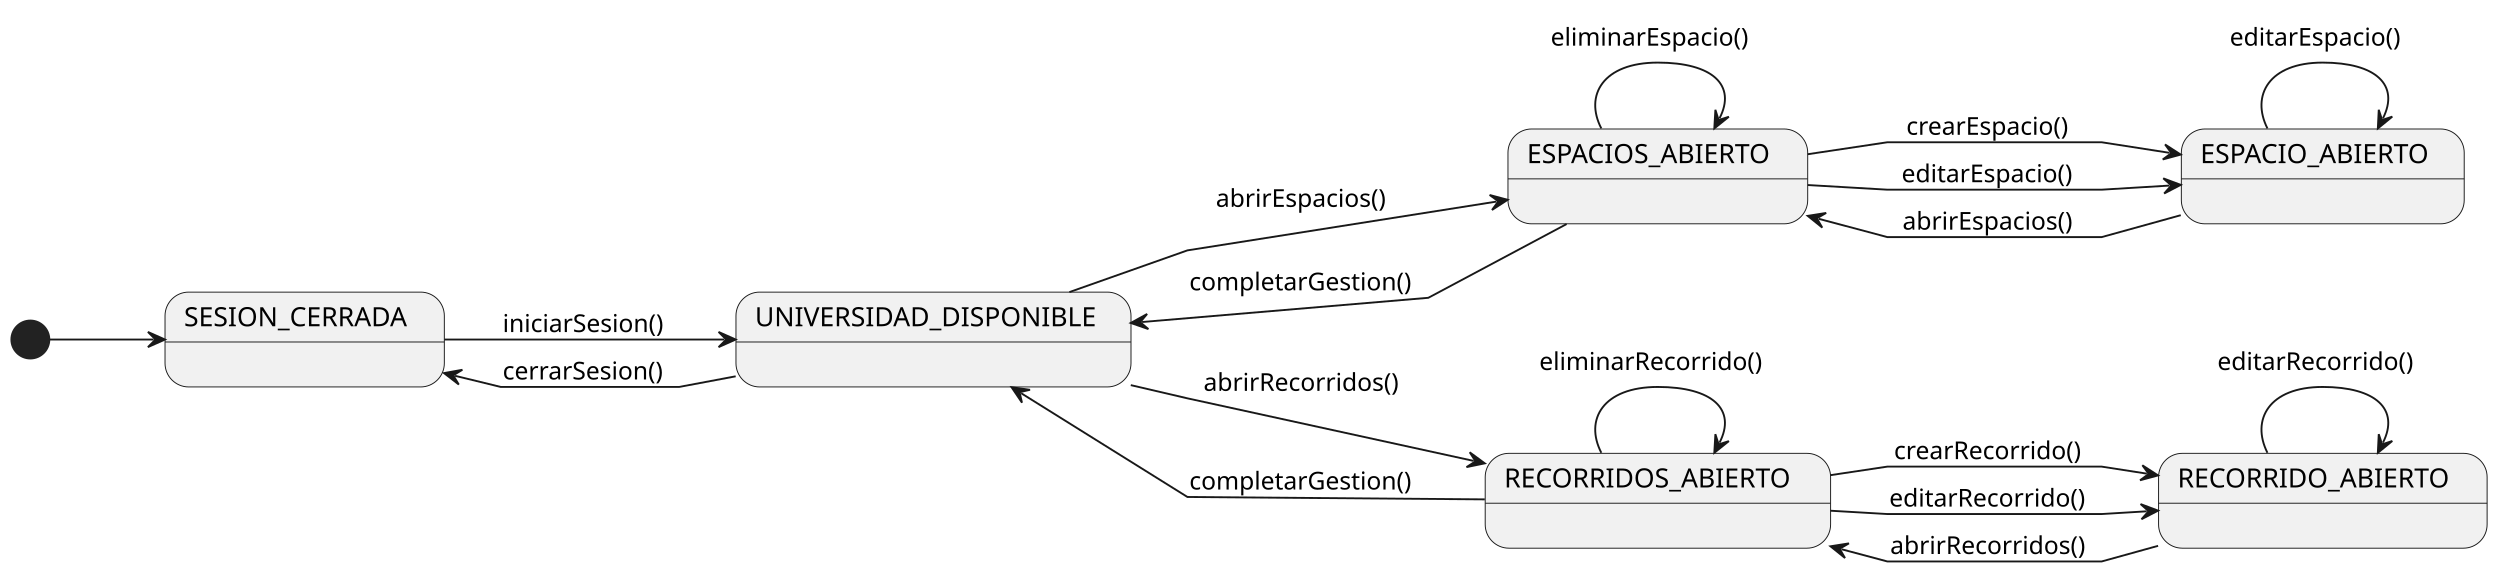
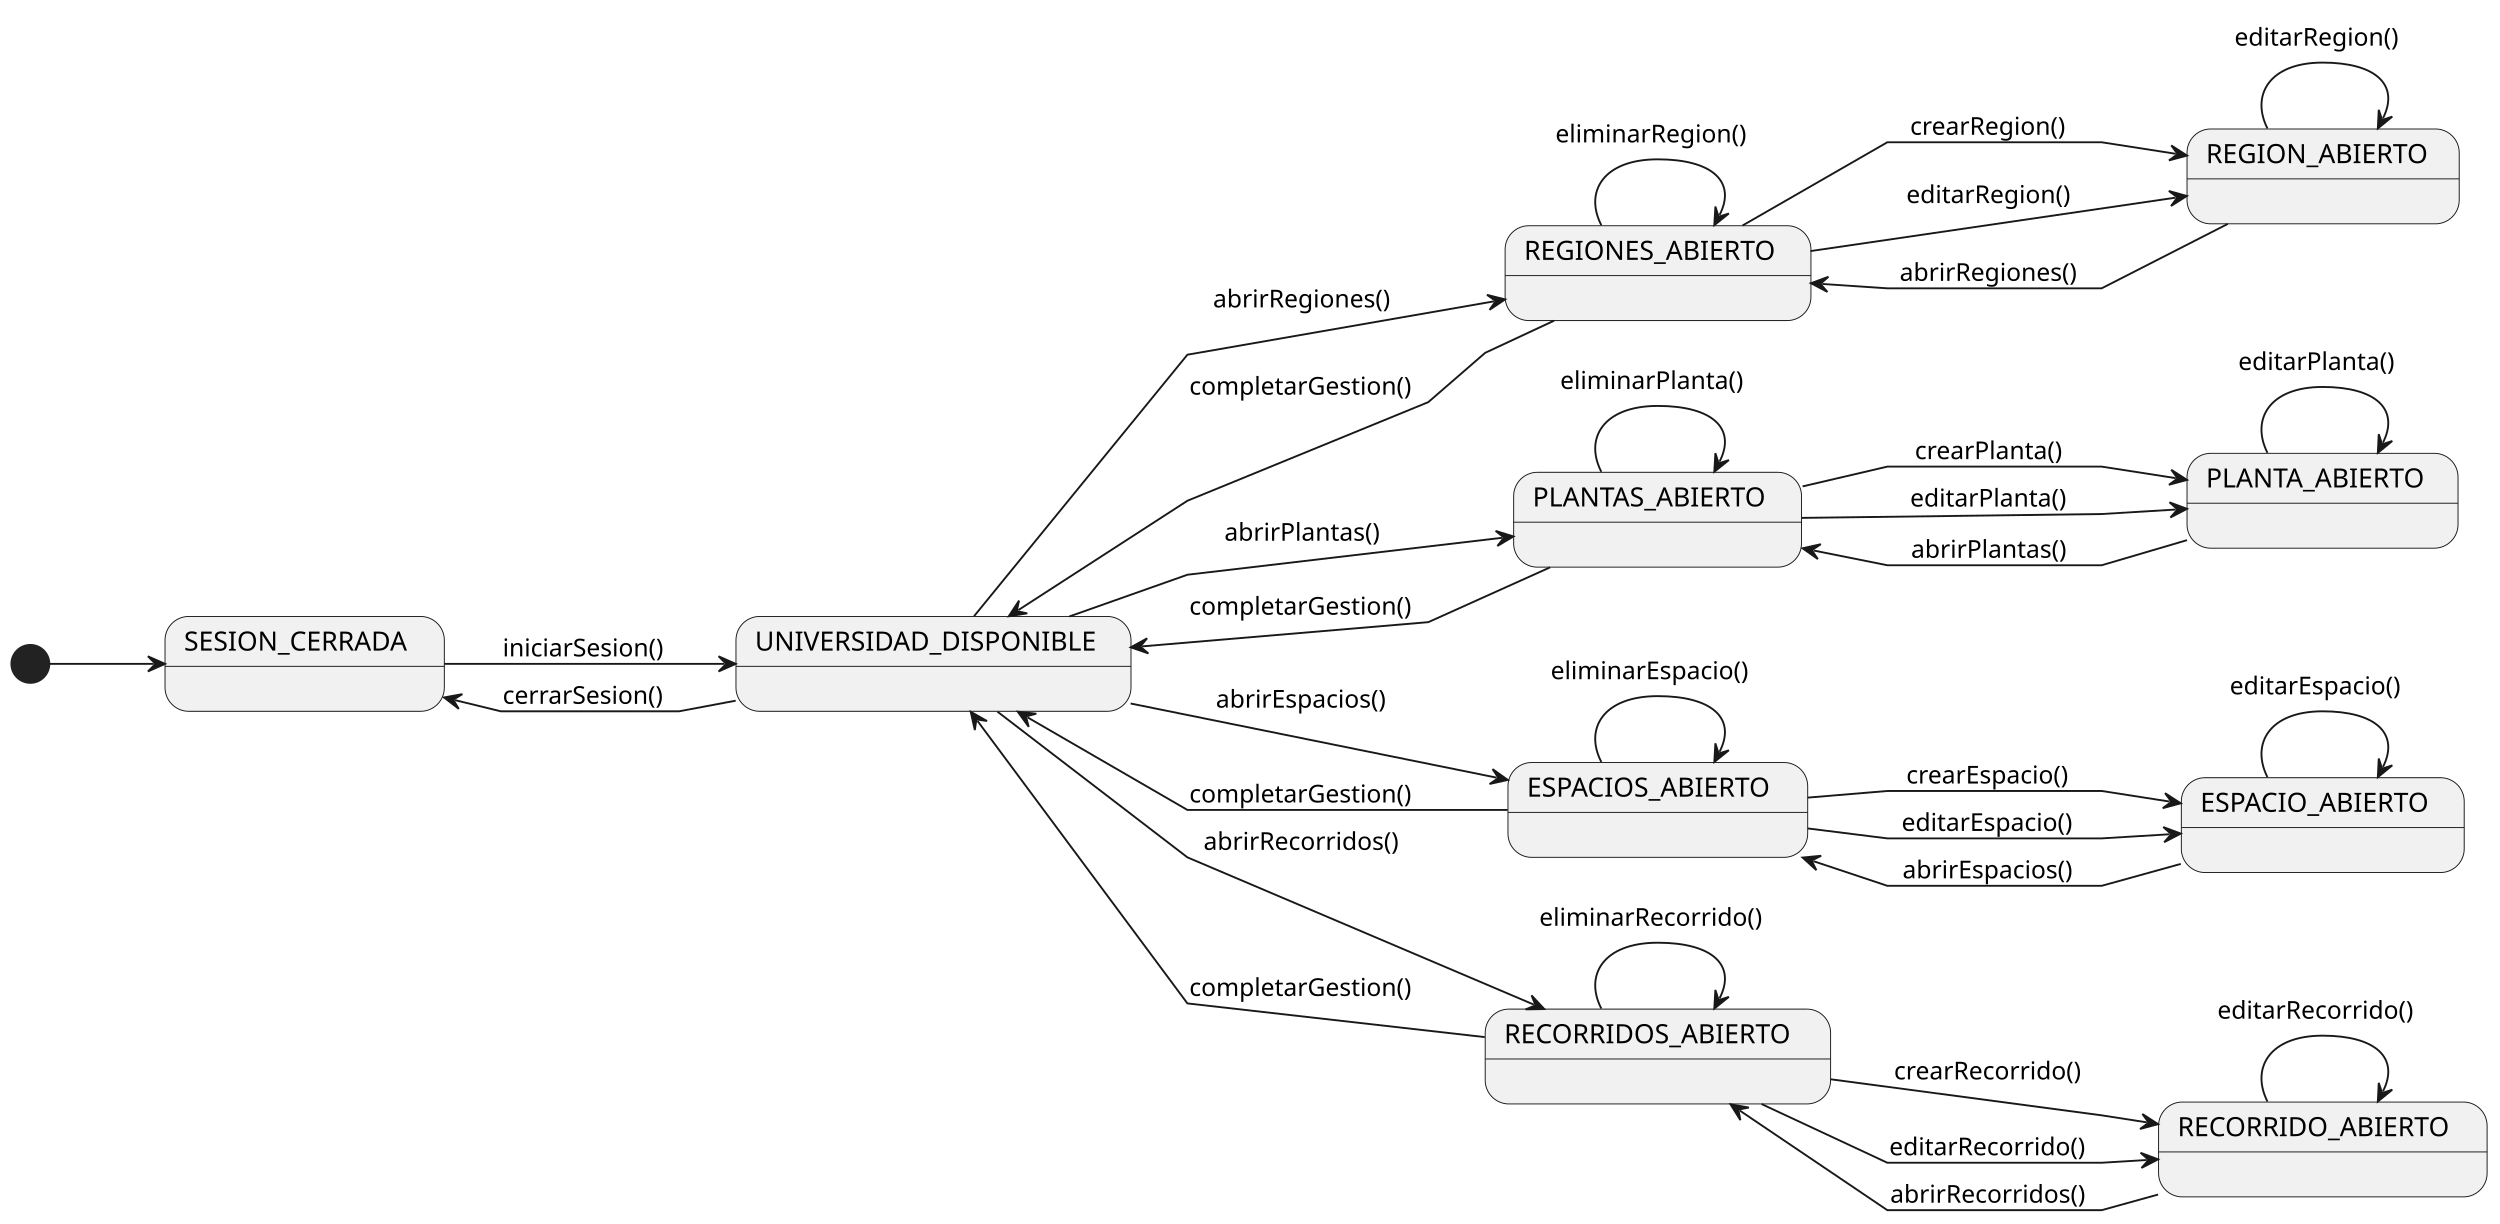
- <svg xmlns="http://www.w3.org/2000/svg" contentStyleType="text/css" data-diagram-type="STATE" height="303px" preserveAspectRatio="none" style="width:1318px;height:303px;background:#FFFFFF;" version="1.1" viewBox="0 0 1318 303" width="1318px" zoomAndPan="magnify">
+ <svg xmlns="http://www.w3.org/2000/svg" contentStyleType="text/css" data-diagram-type="STATE" height="645px" preserveAspectRatio="none" style="width:1318px;height:645px;background:#FFFFFF;" version="1.1" viewBox="0 0 1318 645" width="1318px" zoomAndPan="magnify">
  <defs />
  <g>
    <g id="NoAuth">
-       <rect fill="#F1F1F1" height="50" rx="12.5" ry="12.5" style="stroke:#181818;stroke-width:0.5;" width="147.251" x="87" y="154" />
-       <line style="stroke:#181818;stroke-width:0.5;" x1="87" x2="234.251" y1="180.297" y2="180.297" />
-       <text fill="#000000" font-family="sans-serif" font-size="14" lengthAdjust="spacing" textLength="127.251" x="97" y="171.995">SESION_CERRADA</text>
-     </g>
-     <g id="Menu">
-       <rect fill="#F1F1F1" height="50" rx="12.5" ry="12.5" style="stroke:#181818;stroke-width:0.5;" width="208.262" x="388" y="154" />
-       <line style="stroke:#181818;stroke-width:0.5;" x1="388" x2="596.262" y1="180.297" y2="180.297" />
-       <text fill="#000000" font-family="sans-serif" font-size="14" lengthAdjust="spacing" textLength="188.262" x="398" y="171.995">UNIVERSIDAD_DISPONIBLE</text>
+       <rect fill="#F1F1F1" height="50" rx="12.5" ry="12.5" style="stroke:#181818;stroke-width:0.5;" width="147.251" x="87" y="325" />
+       <line style="stroke:#181818;stroke-width:0.5;" x1="87" x2="234.251" y1="351.297" y2="351.297" />
+       <text fill="#000000" font-family="sans-serif" font-size="14" lengthAdjust="spacing" textLength="127.251" x="97" y="342.995">SESION_CERRADA</text>
+     </g>
+     <g id="UnivDisponible">
+       <rect fill="#F1F1F1" height="50" rx="12.5" ry="12.5" style="stroke:#181818;stroke-width:0.5;" width="208.262" x="388" y="325" />
+       <line style="stroke:#181818;stroke-width:0.5;" x1="388" x2="596.262" y1="351.297" y2="351.297" />
+       <text fill="#000000" font-family="sans-serif" font-size="14" lengthAdjust="spacing" textLength="188.262" x="398" y="342.995">UNIVERSIDAD_DISPONIBLE</text>
+     </g>
+     <g id="ListRegiones">
+       <rect fill="#F1F1F1" height="50" rx="12.5" ry="12.5" style="stroke:#181818;stroke-width:0.5;" width="161.231" x="793.5" y="119" />
+       <line style="stroke:#181818;stroke-width:0.5;" x1="793.5" x2="954.731" y1="145.297" y2="145.297" />
+       <text fill="#000000" font-family="sans-serif" font-size="14" lengthAdjust="spacing" textLength="141.231" x="803.5" y="136.995">REGIONES_ABIERTO</text>
+     </g>
+     <g id="EditRegion">
+       <rect fill="#F1F1F1" height="50" rx="12.5" ry="12.5" style="stroke:#181818;stroke-width:0.5;" width="143.498" x="1153" y="68" />
+       <line style="stroke:#181818;stroke-width:0.5;" x1="1153" x2="1296.498" y1="94.297" y2="94.297" />
+       <text fill="#000000" font-family="sans-serif" font-size="14" lengthAdjust="spacing" textLength="123.498" x="1163" y="85.995">REGION_ABIERTO</text>
+     </g>
+     <g id="ListPlantas">
+       <rect fill="#F1F1F1" height="50" rx="12.5" ry="12.5" style="stroke:#181818;stroke-width:0.5;" width="151.763" x="798" y="249" />
+       <line style="stroke:#181818;stroke-width:0.5;" x1="798" x2="949.763" y1="275.297" y2="275.297" />
+       <text fill="#000000" font-family="sans-serif" font-size="14" lengthAdjust="spacing" textLength="131.763" x="808" y="266.995">PLANTAS_ABIERTO</text>
+     </g>
+     <g id="EditPlanta">
+       <rect fill="#F1F1F1" height="50" rx="12.5" ry="12.5" style="stroke:#181818;stroke-width:0.5;" width="142.876" x="1153" y="239" />
+       <line style="stroke:#181818;stroke-width:0.5;" x1="1153" x2="1295.876" y1="265.297" y2="265.297" />
+       <text fill="#000000" font-family="sans-serif" font-size="14" lengthAdjust="spacing" textLength="122.876" x="1163" y="256.995">PLANTA_ABIERTO</text>
    </g>
    <g id="ListEspacios">
-       <rect fill="#F1F1F1" height="50" rx="12.5" ry="12.5" style="stroke:#181818;stroke-width:0.5;" width="158.018" x="795" y="68" />
-       <line style="stroke:#181818;stroke-width:0.5;" x1="795" x2="953.018" y1="94.297" y2="94.297" />
-       <text fill="#000000" font-family="sans-serif" font-size="14" lengthAdjust="spacing" textLength="138.018" x="805" y="85.995">ESPACIOS_ABIERTO</text>
+       <rect fill="#F1F1F1" height="50" rx="12.5" ry="12.5" style="stroke:#181818;stroke-width:0.5;" width="158.018" x="795" y="402" />
+       <line style="stroke:#181818;stroke-width:0.5;" x1="795" x2="953.018" y1="428.297" y2="428.297" />
+       <text fill="#000000" font-family="sans-serif" font-size="14" lengthAdjust="spacing" textLength="138.018" x="805" y="419.995">ESPACIOS_ABIERTO</text>
    </g>
    <g id="EditEspacio">
-       <rect fill="#F1F1F1" height="50" rx="12.5" ry="12.5" style="stroke:#181818;stroke-width:0.5;" width="149.131" x="1150" y="68" />
-       <line style="stroke:#181818;stroke-width:0.5;" x1="1150" x2="1299.131" y1="94.297" y2="94.297" />
-       <text fill="#000000" font-family="sans-serif" font-size="14" lengthAdjust="spacing" textLength="129.131" x="1160" y="85.995">ESPACIO_ABIERTO</text>
+       <rect fill="#F1F1F1" height="50" rx="12.5" ry="12.5" style="stroke:#181818;stroke-width:0.5;" width="149.131" x="1150" y="410" />
+       <line style="stroke:#181818;stroke-width:0.5;" x1="1150" x2="1299.131" y1="436.297" y2="436.297" />
+       <text fill="#000000" font-family="sans-serif" font-size="14" lengthAdjust="spacing" textLength="129.131" x="1160" y="427.995">ESPACIO_ABIERTO</text>
    </g>
    <g id="ListRecorridos">
-       <rect fill="#F1F1F1" height="50" rx="12.5" ry="12.5" style="stroke:#181818;stroke-width:0.5;" width="182.094" x="783" y="239" />
-       <line style="stroke:#181818;stroke-width:0.5;" x1="783" x2="965.094" y1="265.297" y2="265.297" />
-       <text fill="#000000" font-family="sans-serif" font-size="14" lengthAdjust="spacing" textLength="162.094" x="793" y="256.995">RECORRIDOS_ABIERTO</text>
+       <rect fill="#F1F1F1" height="50" rx="12.5" ry="12.5" style="stroke:#181818;stroke-width:0.5;" width="182.094" x="783" y="532" />
+       <line style="stroke:#181818;stroke-width:0.5;" x1="783" x2="965.094" y1="558.297" y2="558.297" />
+       <text fill="#000000" font-family="sans-serif" font-size="14" lengthAdjust="spacing" textLength="162.094" x="793" y="549.995">RECORRIDOS_ABIERTO</text>
    </g>
    <g id="EditRecorrido">
-       <rect fill="#F1F1F1" height="50" rx="12.5" ry="12.5" style="stroke:#181818;stroke-width:0.5;" width="173.207" x="1138" y="239" />
-       <line style="stroke:#181818;stroke-width:0.5;" x1="1138" x2="1311.207" y1="265.297" y2="265.297" />
-       <text fill="#000000" font-family="sans-serif" font-size="14" lengthAdjust="spacing" textLength="153.207" x="1148" y="256.995">RECORRIDO_ABIERTO</text>
-     </g>
-     <ellipse cx="16" cy="179" fill="#222222" rx="10" ry="10" style="stroke:#222222;stroke-width:1;" />
-     <g class="link" data-entity-1=".start." data-entity-2="NoAuth" data-source-line="12" data-uid="lnk3" id="link_.start._NoAuth">
-       <path d="M26.35,179 C39.04,179 56.92,179 80.98,179" fill="none" id="*start*-to-NoAuth" style="stroke:#181818;stroke-width:1;" />
-       <polygon fill="#181818" points="86.98,179,77.98,175,81.98,179,77.98,183,86.98,179" style="stroke:#181818;stroke-width:1;" />
-     </g>
-     <g class="link" data-entity-1="NoAuth" data-entity-2="Menu" data-source-line="14" data-uid="lnk4" id="link_NoAuth_Menu">
-       <path d="M234.22,179 C279.32,179 331.98,179 381.84,179" fill="none" id="NoAuth-to-Menu" style="stroke:#181818;stroke-width:1;" />
-       <polygon fill="#181818" points="387.84,179,378.84,175,382.84,179,378.84,183,387.84,179" style="stroke:#181818;stroke-width:1;" />
-       <text fill="#000000" font-family="sans-serif" font-size="13" lengthAdjust="spacing" textLength="92.504" x="265" y="175.067">iniciarSesion()</text>
-     </g>
-     <g class="link" data-entity-1="Menu" data-entity-2="NoAuth" data-source-line="16" data-uid="lnk5" id="link_Menu_NoAuth">
-       <path d="M387.85,198.39 C370.51,201.65 358,204 358,204 C358,204 264,204 264,204 C264,204 256.739,202.233 239.909,198.123" fill="none" id="Menu-to-NoAuth" style="stroke:#181818;stroke-width:1;" />
-       <polygon fill="#181818" points="234.08,196.7,241.874,202.721,238.937,197.886,243.772,194.949,234.08,196.7" style="stroke:#181818;stroke-width:1;" />
-       <text fill="#000000" font-family="sans-serif" font-size="13" lengthAdjust="spacing" textLength="92.117" x="265" y="200.067">cerrarSesion()</text>
-     </g>
-     <g class="link" data-entity-1="Menu" data-entity-2="ListEspacios" data-source-line="17" data-uid="lnk6" id="link_Menu_ListEspacios">
-       <path d="M563.78,153.99 C595.55,142.76 626,132 626,132 C626,132 716.553,117.706 788.923,106.276" fill="none" id="Menu-to-ListEspacios" style="stroke:#181818;stroke-width:1;" />
-       <polygon fill="#181818" points="794.85,105.34,785.336,102.793,789.911,106.12,786.584,110.695,794.85,105.34" style="stroke:#181818;stroke-width:1;" />
-       <text fill="#000000" font-family="sans-serif" font-size="13" lengthAdjust="spacing" textLength="97.354" x="641" y="109.067">abrirEspacios()</text>
-     </g>
-     <g class="link" data-entity-1="ListEspacios" data-entity-2="Menu" data-source-line="36" data-uid="lnk18" id="link_ListEspacios_Menu">
-       <path d="M825.92,118.11 C792.3,136.04 753,157 753,157 C753,157 674.699,163.624 602.109,169.764" fill="none" id="ListEspacios-to-Menu" style="stroke:#181818;stroke-width:1;" />
-       <polygon fill="#181818" points="596.13,170.27,605.435,173.497,601.112,169.849,604.761,165.526,596.13,170.27" style="stroke:#181818;stroke-width:1;" />
-       <text fill="#000000" font-family="sans-serif" font-size="13" lengthAdjust="spacing" textLength="125.925" x="627" y="153.067">completarGestion()</text>
-     </g>
-     <g class="link" data-entity-1="Menu" data-entity-2="ListRecorridos" data-source-line="18" data-uid="lnk7" id="link_Menu_ListRecorridos">
-       <path d="M596.15,203.04 C613.49,207.09 626,210 626,210 C626,210 706.359,227.568 776.918,242.998" fill="none" id="Menu-to-ListRecorridos" style="stroke:#181818;stroke-width:1;" />
-       <polygon fill="#181818" points="782.78,244.28,774.842,238.45,777.895,243.212,773.133,246.265,782.78,244.28" style="stroke:#181818;stroke-width:1;" />
-       <text fill="#000000" font-family="sans-serif" font-size="13" lengthAdjust="spacing" textLength="110.075" x="634.5" y="206.067">abrirRecorridos()</text>
-     </g>
-     <g class="link" data-entity-1="ListRecorridos" data-entity-2="Menu" data-source-line="37" data-uid="lnk19" id="link_ListRecorridos_Menu">
-       <path d="M782.78,263.27 C712.22,262.7 626,262 626,262 C626,262 577.5,231.737 538.36,207.307" fill="none" id="ListRecorridos-to-Menu" style="stroke:#181818;stroke-width:1;" />
-       <polygon fill="#181818" points="533.27,204.13,538.787,212.289,537.512,206.778,543.023,205.502,533.27,204.13" style="stroke:#181818;stroke-width:1;" />
-       <text fill="#000000" font-family="sans-serif" font-size="13" lengthAdjust="spacing" textLength="125.925" x="627" y="258.067">completarGestion()</text>
-     </g>
-     <g class="link" data-entity-1="ListEspacios" data-entity-2="EditEspacio" data-source-line="21" data-uid="lnk8" id="link_ListEspacios_EditEspacio">
-       <path d="M953.03,81.3 C975.95,77.86 995,75 995,75 C995,75 1108,75 1108,75 C1108,75 1121.132,77.046 1143.772,80.576" fill="none" id="ListEspacios-to-EditEspacio" style="stroke:#181818;stroke-width:1;" />
-       <polygon fill="#181818" points="1149.7,81.5,1141.424,76.161,1144.76,80.73,1140.191,84.066,1149.7,81.5" style="stroke:#181818;stroke-width:1;" />
-       <text fill="#000000" font-family="sans-serif" font-size="13" lengthAdjust="spacing" textLength="93.863" x="1005" y="71.067">crearEspacio()</text>
-     </g>
-     <g class="link" data-entity-1="ListEspacios" data-entity-2="EditEspacio" data-source-line="22" data-uid="lnk9" id="link_ListEspacios_EditEspacio">
-       <path d="M953.03,97.55 C975.95,98.89 995,100 995,100 C995,100 1108,100 1108,100 C1108,100 1121.071,99.202 1143.711,97.832" fill="none" id="ListEspacios-to-EditEspacio-1" style="stroke:#181818;stroke-width:1;" />
-       <polygon fill="#181818" points="1149.7,97.47,1140.475,94.021,1144.709,97.772,1140.958,102.006,1149.7,97.47" style="stroke:#181818;stroke-width:1;" />
-       <text fill="#000000" font-family="sans-serif" font-size="13" lengthAdjust="spacing" textLength="98.332" x="1002.5" y="96.067">editarEspacio()</text>
-     </g>
-     <g class="link" data-entity-1="EditEspacio" data-entity-2="ListEspacios" data-source-line="26" data-uid="lnk12" id="link_EditEspacio_ListEspacios">
-       <path d="M1149.7,113.45 C1127.06,119.72 1108,125 1108,125 C1108,125 995,125 995,125 C995,125 981.747,121.466 958.827,115.356" fill="none" id="EditEspacio-to-ListEspacios" style="stroke:#181818;stroke-width:1;" />
-       <polygon fill="#181818" points="953.03,113.81,960.696,119.993,957.861,115.098,962.757,112.263,953.03,113.81" style="stroke:#181818;stroke-width:1;" />
-       <text fill="#000000" font-family="sans-serif" font-size="13" lengthAdjust="spacing" textLength="97.354" x="1003" y="121.067">abrirEspacios()</text>
-     </g>
-     <g class="link" data-entity-1="ListEspacios" data-entity-2="ListEspacios" data-source-line="23" data-uid="lnk10" id="link_ListEspacios_ListEspacios">
-       <path d="M844.22,67.72 C835.2,50.23 845.12,33 874,33 C902.88,33 915.55,44.897 906.53,62.387" fill="none" id="ListEspacios-to-ListEspacios" style="stroke:#181818;stroke-width:1;" />
-       <polygon fill="#181818" points="903.78,67.72,911.46,61.554,906.072,63.276,904.35,57.888,903.78,67.72" style="stroke:#181818;stroke-width:1;" />
-       <text fill="#000000" font-family="sans-serif" font-size="13" lengthAdjust="spacing" textLength="113.109" x="817.5" y="24.067">eliminarEspacio()</text>
-     </g>
-     <g class="link" data-entity-1="EditEspacio" data-entity-2="EditEspacio" data-source-line="25" data-uid="lnk11" id="link_EditEspacio_EditEspacio">
-       <path d="M1195.4,67.72 C1186.58,50.23 1196.28,33 1224.5,33 C1252.72,33 1265.122,44.873 1256.302,62.363" fill="none" id="EditEspacio-to-EditEspacio" style="stroke:#181818;stroke-width:1;" />
+       <rect fill="#F1F1F1" height="50" rx="12.5" ry="12.5" style="stroke:#181818;stroke-width:0.5;" width="173.207" x="1138" y="581" />
+       <line style="stroke:#181818;stroke-width:0.5;" x1="1138" x2="1311.207" y1="607.297" y2="607.297" />
+       <text fill="#000000" font-family="sans-serif" font-size="14" lengthAdjust="spacing" textLength="153.207" x="1148" y="598.995">RECORRIDO_ABIERTO</text>
+     </g>
+     <ellipse cx="16" cy="350" fill="#222222" rx="10" ry="10" style="stroke:#222222;stroke-width:1;" />
+     <g class="link" data-entity-1=".start." data-entity-2="NoAuth" data-source-line="16" data-uid="lnk3" id="link_.start._NoAuth">
+       <path d="M26.35,350 C39.04,350 56.92,350 80.98,350" fill="none" id="*start*-to-NoAuth" style="stroke:#181818;stroke-width:1;" />
+       <polygon fill="#181818" points="86.98,350,77.98,346,81.98,350,77.98,354,86.98,350" style="stroke:#181818;stroke-width:1;" />
+     </g>
+     <g class="link" data-entity-1="NoAuth" data-entity-2="UnivDisponible" data-source-line="18" data-uid="lnk4" id="link_NoAuth_UnivDisponible">
+       <path d="M234.22,350 C279.32,350 331.98,350 381.84,350" fill="none" id="NoAuth-to-UnivDisponible" style="stroke:#181818;stroke-width:1;" />
+       <polygon fill="#181818" points="387.84,350,378.84,346,382.84,350,378.84,354,387.84,350" style="stroke:#181818;stroke-width:1;" />
+       <text fill="#000000" font-family="sans-serif" font-size="13" lengthAdjust="spacing" textLength="92.504" x="265" y="346.067">iniciarSesion()</text>
+     </g>
+     <g class="link" data-entity-1="UnivDisponible" data-entity-2="NoAuth" data-source-line="19" data-uid="lnk5" id="link_UnivDisponible_NoAuth">
+       <path d="M387.85,369.39 C370.51,372.65 358,375 358,375 C358,375 264,375 264,375 C264,375 256.739,373.233 239.909,369.123" fill="none" id="UnivDisponible-to-NoAuth" style="stroke:#181818;stroke-width:1;" />
+       <polygon fill="#181818" points="234.08,367.7,241.874,373.721,238.937,368.886,243.772,365.949,234.08,367.7" style="stroke:#181818;stroke-width:1;" />
+       <text fill="#000000" font-family="sans-serif" font-size="13" lengthAdjust="spacing" textLength="92.117" x="265" y="371.067">cerrarSesion()</text>
+     </g>
+     <g class="link" data-entity-1="UnivDisponible" data-entity-2="ListRegiones" data-source-line="21" data-uid="lnk6" id="link_UnivDisponible_ListRegiones">
+       <path d="M513.49,324.89 C550.8,279.17 626,187 626,187 C626,187 715.369,171.439 787.579,158.869" fill="none" id="UnivDisponible-to-ListRegiones" style="stroke:#181818;stroke-width:1;" />
+       <polygon fill="#181818" points="793.49,157.84,783.937,155.443,788.564,158.697,785.309,163.324,793.49,157.84" style="stroke:#181818;stroke-width:1;" />
+       <text fill="#000000" font-family="sans-serif" font-size="13" lengthAdjust="spacing" textLength="100.522" x="639.5" y="162.067">abrirRegiones()</text>
+     </g>
+     <g class="link" data-entity-1="ListRegiones" data-entity-2="UnivDisponible" data-source-line="22" data-uid="lnk7" id="link_ListRegiones_UnivDisponible">
+       <path d="M819.35,169.04 C800.07,178.03 783,186 783,186 C783,186 753,212 753,212 C753,212 626,264 626,264 C626,264 576.118,296.252 536.868,321.632" fill="none" id="ListRegiones-to-UnivDisponible" style="stroke:#181818;stroke-width:1;" />
+       <polygon fill="#181818" points="531.83,324.89,541.56,323.362,536.029,322.175,537.216,316.644,531.83,324.89" style="stroke:#181818;stroke-width:1;" />
+       <text fill="#000000" font-family="sans-serif" font-size="13" lengthAdjust="spacing" textLength="125.925" x="627" y="208.067">completarGestion()</text>
+     </g>
+     <g class="link" data-entity-1="UnivDisponible" data-entity-2="ListPlantas" data-source-line="23" data-uid="lnk8" id="link_UnivDisponible_ListPlantas">
+       <path d="M563.78,324.99 C595.55,313.76 626,303 626,303 C626,303 719.261,292.05 791.931,283.519" fill="none" id="UnivDisponible-to-ListPlantas" style="stroke:#181818;stroke-width:1;" />
+       <polygon fill="#181818" points="797.89,282.82,788.485,279.897,792.924,283.403,789.418,287.842,797.89,282.82" style="stroke:#181818;stroke-width:1;" />
+       <text fill="#000000" font-family="sans-serif" font-size="13" lengthAdjust="spacing" textLength="88.156" x="645.5" y="285.067">abrirPlantas()</text>
+     </g>
+     <g class="link" data-entity-1="ListPlantas" data-entity-2="UnivDisponible" data-source-line="24" data-uid="lnk9" id="link_ListPlantas_UnivDisponible">
+       <path d="M817.22,299.1 C785.88,313.2 753,328 753,328 C753,328 674.699,334.624 602.109,340.764" fill="none" id="ListPlantas-to-UnivDisponible" style="stroke:#181818;stroke-width:1;" />
+       <polygon fill="#181818" points="596.13,341.27,605.435,344.497,601.112,340.849,604.761,336.526,596.13,341.27" style="stroke:#181818;stroke-width:1;" />
+       <text fill="#000000" font-family="sans-serif" font-size="13" lengthAdjust="spacing" textLength="125.925" x="627" y="324.067">completarGestion()</text>
+     </g>
+     <g class="link" data-entity-1="UnivDisponible" data-entity-2="ListEspacios" data-source-line="25" data-uid="lnk10" id="link_UnivDisponible_ListEspacios">
+       <path d="M596.08,370.89 C658.72,383.58 731.55,398.338 789.03,409.988" fill="none" id="UnivDisponible-to-ListEspacios" style="stroke:#181818;stroke-width:1;" />
+       <polygon fill="#181818" points="794.91,411.18,786.884,405.472,790.01,410.187,785.295,413.312,794.91,411.18" style="stroke:#181818;stroke-width:1;" />
+       <text fill="#000000" font-family="sans-serif" font-size="13" lengthAdjust="spacing" textLength="97.354" x="641" y="373.067">abrirEspacios()</text>
+     </g>
+     <g class="link" data-entity-1="ListEspacios" data-entity-2="UnivDisponible" data-source-line="26" data-uid="lnk11" id="link_ListEspacios_UnivDisponible">
+       <path d="M794.85,427 C722.48,427 626,427 626,427 C626,427 580.532,400.676 541.742,378.216" fill="none" id="ListEspacios-to-UnivDisponible" style="stroke:#181818;stroke-width:1;" />
+       <polygon fill="#181818" points="536.55,375.21,542.334,383.181,540.877,377.715,546.343,376.258,536.55,375.21" style="stroke:#181818;stroke-width:1;" />
+       <text fill="#000000" font-family="sans-serif" font-size="13" lengthAdjust="spacing" textLength="125.925" x="627" y="423.067">completarGestion()</text>
+     </g>
+     <g class="link" data-entity-1="UnivDisponible" data-entity-2="ListRecorridos" data-source-line="27" data-uid="lnk12" id="link_UnivDisponible_ListRecorridos">
+       <path d="M525.88,375.21 C565.26,405.42 626,452 626,452 C626,452 735.568,498.583 808.628,529.633" fill="none" id="UnivDisponible-to-ListRecorridos" style="stroke:#181818;stroke-width:1;" />
+       <polygon fill="#181818" points="814.15,531.98,807.432,524.778,809.548,530.024,804.303,532.141,814.15,531.98" style="stroke:#181818;stroke-width:1;" />
+       <text fill="#000000" font-family="sans-serif" font-size="13" lengthAdjust="spacing" textLength="110.075" x="634.5" y="448.067">abrirRecorridos()</text>
+     </g>
+     <g class="link" data-entity-1="ListRecorridos" data-entity-2="UnivDisponible" data-source-line="28" data-uid="lnk13" id="link_ListRecorridos_UnivDisponible">
+       <path d="M782.78,546.77 C712.22,538.77 626,529 626,529 C626,529 552.019,429.426 515.349,380.086" fill="none" id="ListRecorridos-to-UnivDisponible" style="stroke:#181818;stroke-width:1;" />
+       <polygon fill="#181818" points="511.77,375.27,513.928,384.88,514.753,379.283,520.349,380.107,511.77,375.27" style="stroke:#181818;stroke-width:1;" />
+       <text fill="#000000" font-family="sans-serif" font-size="13" lengthAdjust="spacing" textLength="125.925" x="627" y="525.067">completarGestion()</text>
+     </g>
+     <g class="link" data-entity-1="ListRegiones" data-entity-2="EditRegion" data-source-line="30" data-uid="lnk14" id="link_ListRegiones_EditRegion">
+       <path d="M918.66,118.89 C952.97,99.17 995,75 995,75 C995,75 1108,75 1108,75 C1108,75 1123.012,77.336 1147.062,81.086" fill="none" id="ListRegiones-to-EditRegion" style="stroke:#181818;stroke-width:1;" />
+       <polygon fill="#181818" points="1152.99,82.01,1144.714,76.671,1148.05,81.24,1143.481,84.576,1152.99,82.01" style="stroke:#181818;stroke-width:1;" />
+       <text fill="#000000" font-family="sans-serif" font-size="13" lengthAdjust="spacing" textLength="89.032" x="1007" y="71.067">crearRegion()</text>
+     </g>
+     <g class="link" data-entity-1="ListRegiones" data-entity-2="EditRegion" data-source-line="31" data-uid="lnk15" id="link_ListRegiones_EditRegion">
+       <path d="M954.52,132.36 C1014.28,123.62 1089.473,112.62 1146.953,104.2" fill="none" id="ListRegiones-to-EditRegion-1" style="stroke:#181818;stroke-width:1;" />
+       <polygon fill="#181818" points="1152.89,103.33,1143.405,100.677,1147.943,104.055,1144.565,108.592,1152.89,103.33" style="stroke:#181818;stroke-width:1;" />
+       <text fill="#000000" font-family="sans-serif" font-size="13" lengthAdjust="spacing" textLength="93.501" x="1005" y="107.067">editarRegion()</text>
+     </g>
+     <g class="link" data-entity-1="EditRegion" data-entity-2="ListRegiones" data-source-line="34" data-uid="lnk18" id="link_EditRegion_ListRegiones">
+       <path d="M1174.52,118.02 C1143.04,134.1 1108,152 1108,152 C1108,152 995,152 995,152 C995,152 982.857,151.19 960.697,149.71" fill="none" id="EditRegion-to-ListRegiones" style="stroke:#181818;stroke-width:1;" />
+       <polygon fill="#181818" points="954.71,149.31,963.423,153.901,959.699,149.643,963.957,145.919,954.71,149.31" style="stroke:#181818;stroke-width:1;" />
+       <text fill="#000000" font-family="sans-serif" font-size="13" lengthAdjust="spacing" textLength="100.522" x="1001.5" y="148.067">abrirRegiones()</text>
+     </g>
+     <g class="link" data-entity-1="ListRegiones" data-entity-2="ListRegiones" data-source-line="32" data-uid="lnk16" id="link_ListRegiones_ListRegiones">
+       <path d="M844.22,118.72 C835.2,101.23 845.12,84 874,84 C902.88,84 915.55,95.897 906.53,113.387" fill="none" id="ListRegiones-to-ListRegiones" style="stroke:#181818;stroke-width:1;" />
+       <polygon fill="#181818" points="903.78,118.72,911.46,112.555,906.072,114.276,904.35,108.888,903.78,118.72" style="stroke:#181818;stroke-width:1;" />
+       <text fill="#000000" font-family="sans-serif" font-size="13" lengthAdjust="spacing" textLength="108.278" x="820" y="75.067">eliminarRegion()</text>
+     </g>
+     <g class="link" data-entity-1="EditRegion" data-entity-2="EditRegion" data-source-line="33" data-uid="lnk17" id="link_EditRegion_EditRegion">
+       <path d="M1195.4,67.72 C1186.58,50.23 1196.28,33 1224.5,33 C1252.72,33 1265.122,44.873 1256.302,62.363" fill="none" id="EditRegion-to-EditRegion" style="stroke:#181818;stroke-width:1;" />
      <polygon fill="#181818" points="1253.6,67.72,1261.224,61.485,1255.851,63.255,1254.081,57.883,1253.6,67.72" style="stroke:#181818;stroke-width:1;" />
-       <text fill="#000000" font-family="sans-serif" font-size="13" lengthAdjust="spacing" textLength="98.332" x="1175.5" y="24.067">editarEspacio()</text>
-     </g>
-     <g class="link" data-entity-1="ListRecorridos" data-entity-2="EditRecorrido" data-source-line="28" data-uid="lnk13" id="link_ListRecorridos_EditRecorrido">
-       <path d="M965.03,250.5 C982.23,247.91 995,246 995,246 C995,246 1108,246 1108,246 C1108,246 1114.802,247.053 1131.812,249.713" fill="none" id="ListRecorridos-to-EditRecorrido" style="stroke:#181818;stroke-width:1;" />
-       <polygon fill="#181818" points="1137.74,250.64,1129.466,245.298,1132.8,249.868,1128.23,253.202,1137.74,250.64" style="stroke:#181818;stroke-width:1;" />
-       <text fill="#000000" font-family="sans-serif" font-size="13" lengthAdjust="spacing" textLength="106.584" x="998.5" y="242.067">crearRecorrido()</text>
-     </g>
-     <g class="link" data-entity-1="ListRecorridos" data-entity-2="EditRecorrido" data-source-line="29" data-uid="lnk14" id="link_ListRecorridos_EditRecorrido">
-       <path d="M965.03,269.25 C982.23,270.26 995,271 995,271 C995,271 1108,271 1108,271 C1108,271 1114.741,270.593 1131.751,269.563" fill="none" id="ListRecorridos-to-EditRecorrido-1" style="stroke:#181818;stroke-width:1;" />
-       <polygon fill="#181818" points="1137.74,269.2,1128.515,265.751,1132.749,269.502,1128.998,273.737,1137.74,269.2" style="stroke:#181818;stroke-width:1;" />
-       <text fill="#000000" font-family="sans-serif" font-size="13" lengthAdjust="spacing" textLength="111.052" x="996" y="267.067">editarRecorrido()</text>
-     </g>
-     <g class="link" data-entity-1="EditRecorrido" data-entity-2="ListRecorridos" data-source-line="33" data-uid="lnk17" id="link_EditRecorrido_ListRecorridos">
-       <path d="M1137.74,287.76 C1120.73,292.47 1108,296 1108,296 C1108,296 995,296 995,296 C995,296 988.027,294.147 970.827,289.557" fill="none" id="EditRecorrido-to-ListRecorridos" style="stroke:#181818;stroke-width:1;" />
-       <polygon fill="#181818" points="965.03,288.01,972.694,294.195,969.861,289.299,974.757,286.466,965.03,288.01" style="stroke:#181818;stroke-width:1;" />
-       <text fill="#000000" font-family="sans-serif" font-size="13" lengthAdjust="spacing" textLength="110.075" x="996.5" y="292.067">abrirRecorridos()</text>
-     </g>
-     <g class="link" data-entity-1="ListRecorridos" data-entity-2="ListRecorridos" data-source-line="30" data-uid="lnk15" id="link_ListRecorridos_ListRecorridos">
-       <path d="M844.22,238.72 C835.2,221.23 845.12,204 874,204 C902.88,204 915.55,215.897 906.53,233.387" fill="none" id="ListRecorridos-to-ListRecorridos" style="stroke:#181818;stroke-width:1;" />
-       <polygon fill="#181818" points="903.78,238.72,911.46,232.554,906.072,234.276,904.35,228.888,903.78,238.72" style="stroke:#181818;stroke-width:1;" />
-       <text fill="#000000" font-family="sans-serif" font-size="13" lengthAdjust="spacing" textLength="125.83" x="811.5" y="195.067">eliminarRecorrido()</text>
-     </g>
-     <g class="link" data-entity-1="EditRecorrido" data-entity-2="EditRecorrido" data-source-line="32" data-uid="lnk16" id="link_EditRecorrido_EditRecorrido">
-       <path d="M1195.4,238.72 C1186.58,221.23 1196.28,204 1224.5,204 C1252.72,204 1265.122,215.873 1256.302,233.363" fill="none" id="EditRecorrido-to-EditRecorrido" style="stroke:#181818;stroke-width:1;" />
+       <text fill="#000000" font-family="sans-serif" font-size="13" lengthAdjust="spacing" textLength="93.501" x="1178" y="24.067">editarRegion()</text>
+     </g>
+     <g class="link" data-entity-1="ListPlantas" data-entity-2="EditPlanta" data-source-line="36" data-uid="lnk19" id="link_ListPlantas_EditPlanta">
+       <path d="M950.32,256.43 C974.43,250.8 995,246 995,246 C995,246 1108,246 1108,246 C1108,246 1123.012,248.336 1147.062,252.086" fill="none" id="ListPlantas-to-EditPlanta" style="stroke:#181818;stroke-width:1;" />
+       <polygon fill="#181818" points="1152.99,253.01,1144.714,247.671,1148.05,252.24,1143.481,255.576,1152.99,253.01" style="stroke:#181818;stroke-width:1;" />
+       <text fill="#000000" font-family="sans-serif" font-size="13" lengthAdjust="spacing" textLength="84.665" x="1009.5" y="242.067">crearPlanta()</text>
+     </g>
+     <g class="link" data-entity-1="ListPlantas" data-entity-2="EditPlanta" data-source-line="37" data-uid="lnk20" id="link_ListPlantas_EditPlanta">
+       <path d="M950.01,273.03 C1018.12,272.16 1108,271 1108,271 C1108,271 1122.951,270.094 1147.001,268.634" fill="none" id="ListPlantas-to-EditPlanta-1" style="stroke:#181818;stroke-width:1;" />
+       <polygon fill="#181818" points="1152.99,268.27,1143.764,264.823,1147.999,268.573,1144.249,272.808,1152.99,268.27" style="stroke:#181818;stroke-width:1;" />
+       <text fill="#000000" font-family="sans-serif" font-size="13" lengthAdjust="spacing" textLength="89.134" x="1007" y="267.067">editarPlanta()</text>
+     </g>
+     <g class="link" data-entity-1="EditPlanta" data-entity-2="ListPlantas" data-source-line="40" data-uid="lnk23" id="link_EditPlanta_ListPlantas">
+       <path d="M1152.99,284.76 C1128.94,291.84 1108,298 1108,298 C1108,298 995,298 995,298 C995,298 980.313,295.069 956.203,290.239" fill="none" id="EditPlanta-to-ListPlantas" style="stroke:#181818;stroke-width:1;" />
+       <polygon fill="#181818" points="950.32,289.06,958.359,294.75,955.223,290.042,959.93,286.906,950.32,289.06" style="stroke:#181818;stroke-width:1;" />
+       <text fill="#000000" font-family="sans-serif" font-size="13" lengthAdjust="spacing" textLength="88.156" x="1007.5" y="294.067">abrirPlantas()</text>
+     </g>
+     <g class="link" data-entity-1="ListPlantas" data-entity-2="ListPlantas" data-source-line="38" data-uid="lnk21" id="link_ListPlantas_ListPlantas">
+       <path d="M844.22,248.72 C835.2,231.23 845.12,214 874,214 C902.88,214 915.55,225.897 906.53,243.387" fill="none" id="ListPlantas-to-ListPlantas" style="stroke:#181818;stroke-width:1;" />
+       <polygon fill="#181818" points="903.78,248.72,911.46,242.554,906.072,244.276,904.35,238.888,903.78,248.72" style="stroke:#181818;stroke-width:1;" />
+       <text fill="#000000" font-family="sans-serif" font-size="13" lengthAdjust="spacing" textLength="103.911" x="822.5" y="205.067">eliminarPlanta()</text>
+     </g>
+     <g class="link" data-entity-1="EditPlanta" data-entity-2="EditPlanta" data-source-line="39" data-uid="lnk22" id="link_EditPlanta_EditPlanta">
+       <path d="M1195.4,238.72 C1186.58,221.23 1196.28,204 1224.5,204 C1252.72,204 1265.122,215.873 1256.302,233.363" fill="none" id="EditPlanta-to-EditPlanta" style="stroke:#181818;stroke-width:1;" />
      <polygon fill="#181818" points="1253.6,238.72,1261.224,232.485,1255.851,234.256,1254.081,228.883,1253.6,238.72" style="stroke:#181818;stroke-width:1;" />
-       <text fill="#000000" font-family="sans-serif" font-size="13" lengthAdjust="spacing" textLength="111.052" x="1169" y="195.067">editarRecorrido()</text>
+       <text fill="#000000" font-family="sans-serif" font-size="13" lengthAdjust="spacing" textLength="89.134" x="1180" y="195.067">editarPlanta()</text>
+     </g>
+     <g class="link" data-entity-1="ListEspacios" data-entity-2="EditEspacio" data-source-line="42" data-uid="lnk24" id="link_ListEspacios_EditEspacio">
+       <path d="M953.03,420.5 C975.95,418.59 995,417 995,417 C995,417 1108,417 1108,417 C1108,417 1121.132,419.046 1143.772,422.576" fill="none" id="ListEspacios-to-EditEspacio" style="stroke:#181818;stroke-width:1;" />
+       <polygon fill="#181818" points="1149.7,423.5,1141.424,418.161,1144.76,422.73,1140.191,426.066,1149.7,423.5" style="stroke:#181818;stroke-width:1;" />
+       <text fill="#000000" font-family="sans-serif" font-size="13" lengthAdjust="spacing" textLength="93.863" x="1005" y="413.067">crearEspacio()</text>
+     </g>
+     <g class="link" data-entity-1="ListEspacios" data-entity-2="EditEspacio" data-source-line="43" data-uid="lnk25" id="link_ListEspacios_EditEspacio">
+       <path d="M953.03,436.75 C975.95,439.62 995,442 995,442 C995,442 1108,442 1108,442 C1108,442 1121.071,441.202 1143.711,439.832" fill="none" id="ListEspacios-to-EditEspacio-1" style="stroke:#181818;stroke-width:1;" />
+       <polygon fill="#181818" points="1149.7,439.47,1140.475,436.021,1144.709,439.772,1140.958,444.006,1149.7,439.47" style="stroke:#181818;stroke-width:1;" />
+       <text fill="#000000" font-family="sans-serif" font-size="13" lengthAdjust="spacing" textLength="98.332" x="1002.5" y="438.067">editarEspacio()</text>
+     </g>
+     <g class="link" data-entity-1="EditEspacio" data-entity-2="ListEspacios" data-source-line="46" data-uid="lnk28" id="link_EditEspacio_ListEspacios">
+       <path d="M1149.7,455.45 C1127.06,461.72 1108,467 1108,467 C1108,467 995,467 995,467 C995,467 980.123,462.036 956.013,454.006" fill="none" id="EditEspacio-to-ListEspacios" style="stroke:#181818;stroke-width:1;" />
+       <polygon fill="#181818" points="950.32,452.11,957.595,458.749,955.064,453.69,960.123,451.159,950.32,452.11" style="stroke:#181818;stroke-width:1;" />
+       <text fill="#000000" font-family="sans-serif" font-size="13" lengthAdjust="spacing" textLength="97.354" x="1003" y="463.067">abrirEspacios()</text>
+     </g>
+     <g class="link" data-entity-1="ListEspacios" data-entity-2="ListEspacios" data-source-line="44" data-uid="lnk26" id="link_ListEspacios_ListEspacios">
+       <path d="M844.22,401.72 C835.2,384.23 845.12,367 874,367 C902.88,367 915.55,378.897 906.53,396.387" fill="none" id="ListEspacios-to-ListEspacios" style="stroke:#181818;stroke-width:1;" />
+       <polygon fill="#181818" points="903.78,401.72,911.46,395.555,906.072,397.276,904.35,391.888,903.78,401.72" style="stroke:#181818;stroke-width:1;" />
+       <text fill="#000000" font-family="sans-serif" font-size="13" lengthAdjust="spacing" textLength="113.109" x="817.5" y="358.067">eliminarEspacio()</text>
+     </g>
+     <g class="link" data-entity-1="EditEspacio" data-entity-2="EditEspacio" data-source-line="45" data-uid="lnk27" id="link_EditEspacio_EditEspacio">
+       <path d="M1195.4,409.72 C1186.58,392.23 1196.28,375 1224.5,375 C1252.72,375 1265.122,386.873 1256.302,404.363" fill="none" id="EditEspacio-to-EditEspacio" style="stroke:#181818;stroke-width:1;" />
+       <polygon fill="#181818" points="1253.6,409.72,1261.224,403.485,1255.851,405.255,1254.081,399.883,1253.6,409.72" style="stroke:#181818;stroke-width:1;" />
+       <text fill="#000000" font-family="sans-serif" font-size="13" lengthAdjust="spacing" textLength="98.332" x="1175.5" y="366.067">editarEspacio()</text>
+     </g>
+     <g class="link" data-entity-1="ListRecorridos" data-entity-2="EditRecorrido" data-source-line="48" data-uid="lnk29" id="link_ListRecorridos_EditRecorrido">
+       <path d="M965.08,568.99 C1030.65,577.71 1108,588 1108,588 C1108,588 1114.802,589.053 1131.812,591.713" fill="none" id="ListRecorridos-to-EditRecorrido" style="stroke:#181818;stroke-width:1;" />
+       <polygon fill="#181818" points="1137.74,592.64,1129.466,587.298,1132.8,591.867,1128.23,595.202,1137.74,592.64" style="stroke:#181818;stroke-width:1;" />
+       <text fill="#000000" font-family="sans-serif" font-size="13" lengthAdjust="spacing" textLength="106.584" x="998.5" y="569.067">crearRecorrido()</text>
+     </g>
+     <g class="link" data-entity-1="ListRecorridos" data-entity-2="EditRecorrido" data-source-line="49" data-uid="lnk30" id="link_ListRecorridos_EditRecorrido">
+       <path d="M928.68,582.05 C960.63,596.96 995,613 995,613 C995,613 1108,613 1108,613 C1108,613 1114.741,612.593 1131.751,611.563" fill="none" id="ListRecorridos-to-EditRecorrido-1" style="stroke:#181818;stroke-width:1;" />
+       <polygon fill="#181818" points="1137.74,611.2,1128.515,607.751,1132.749,611.502,1128.998,615.737,1137.74,611.2" style="stroke:#181818;stroke-width:1;" />
+       <text fill="#000000" font-family="sans-serif" font-size="13" lengthAdjust="spacing" textLength="111.052" x="996" y="609.067">editarRecorrido()</text>
+     </g>
+     <g class="link" data-entity-1="EditRecorrido" data-entity-2="ListRecorridos" data-source-line="52" data-uid="lnk33" id="link_EditRecorrido_ListRecorridos">
+       <path d="M1137.74,629.76 C1120.73,634.47 1108,638 1108,638 C1108,638 995,638 995,638 C995,638 952.513,609.317 917.283,585.537" fill="none" id="EditRecorrido-to-ListRecorridos" style="stroke:#181818;stroke-width:1;" />
+       <polygon fill="#181818" points="912.31,582.18,917.532,590.531,916.454,584.977,922.008,583.9,912.31,582.18" style="stroke:#181818;stroke-width:1;" />
+       <text fill="#000000" font-family="sans-serif" font-size="13" lengthAdjust="spacing" textLength="110.075" x="996.5" y="634.067">abrirRecorridos()</text>
+     </g>
+     <g class="link" data-entity-1="ListRecorridos" data-entity-2="ListRecorridos" data-source-line="50" data-uid="lnk31" id="link_ListRecorridos_ListRecorridos">
+       <path d="M844.22,531.72 C835.2,514.23 845.12,497 874,497 C902.88,497 915.55,508.897 906.53,526.387" fill="none" id="ListRecorridos-to-ListRecorridos" style="stroke:#181818;stroke-width:1;" />
+       <polygon fill="#181818" points="903.78,531.72,911.46,525.554,906.072,527.276,904.35,521.888,903.78,531.72" style="stroke:#181818;stroke-width:1;" />
+       <text fill="#000000" font-family="sans-serif" font-size="13" lengthAdjust="spacing" textLength="125.83" x="811.5" y="488.067">eliminarRecorrido()</text>
+     </g>
+     <g class="link" data-entity-1="EditRecorrido" data-entity-2="EditRecorrido" data-source-line="51" data-uid="lnk32" id="link_EditRecorrido_EditRecorrido">
+       <path d="M1195.4,580.72 C1186.58,563.23 1196.28,546 1224.5,546 C1252.72,546 1265.122,557.873 1256.302,575.363" fill="none" id="EditRecorrido-to-EditRecorrido" style="stroke:#181818;stroke-width:1;" />
+       <polygon fill="#181818" points="1253.6,580.72,1261.224,574.485,1255.851,576.255,1254.081,570.883,1253.6,580.72" style="stroke:#181818;stroke-width:1;" />
+       <text fill="#000000" font-family="sans-serif" font-size="13" lengthAdjust="spacing" textLength="111.052" x="1169" y="537.067">editarRecorrido()</text>
    </g>
  </g>
</svg>
